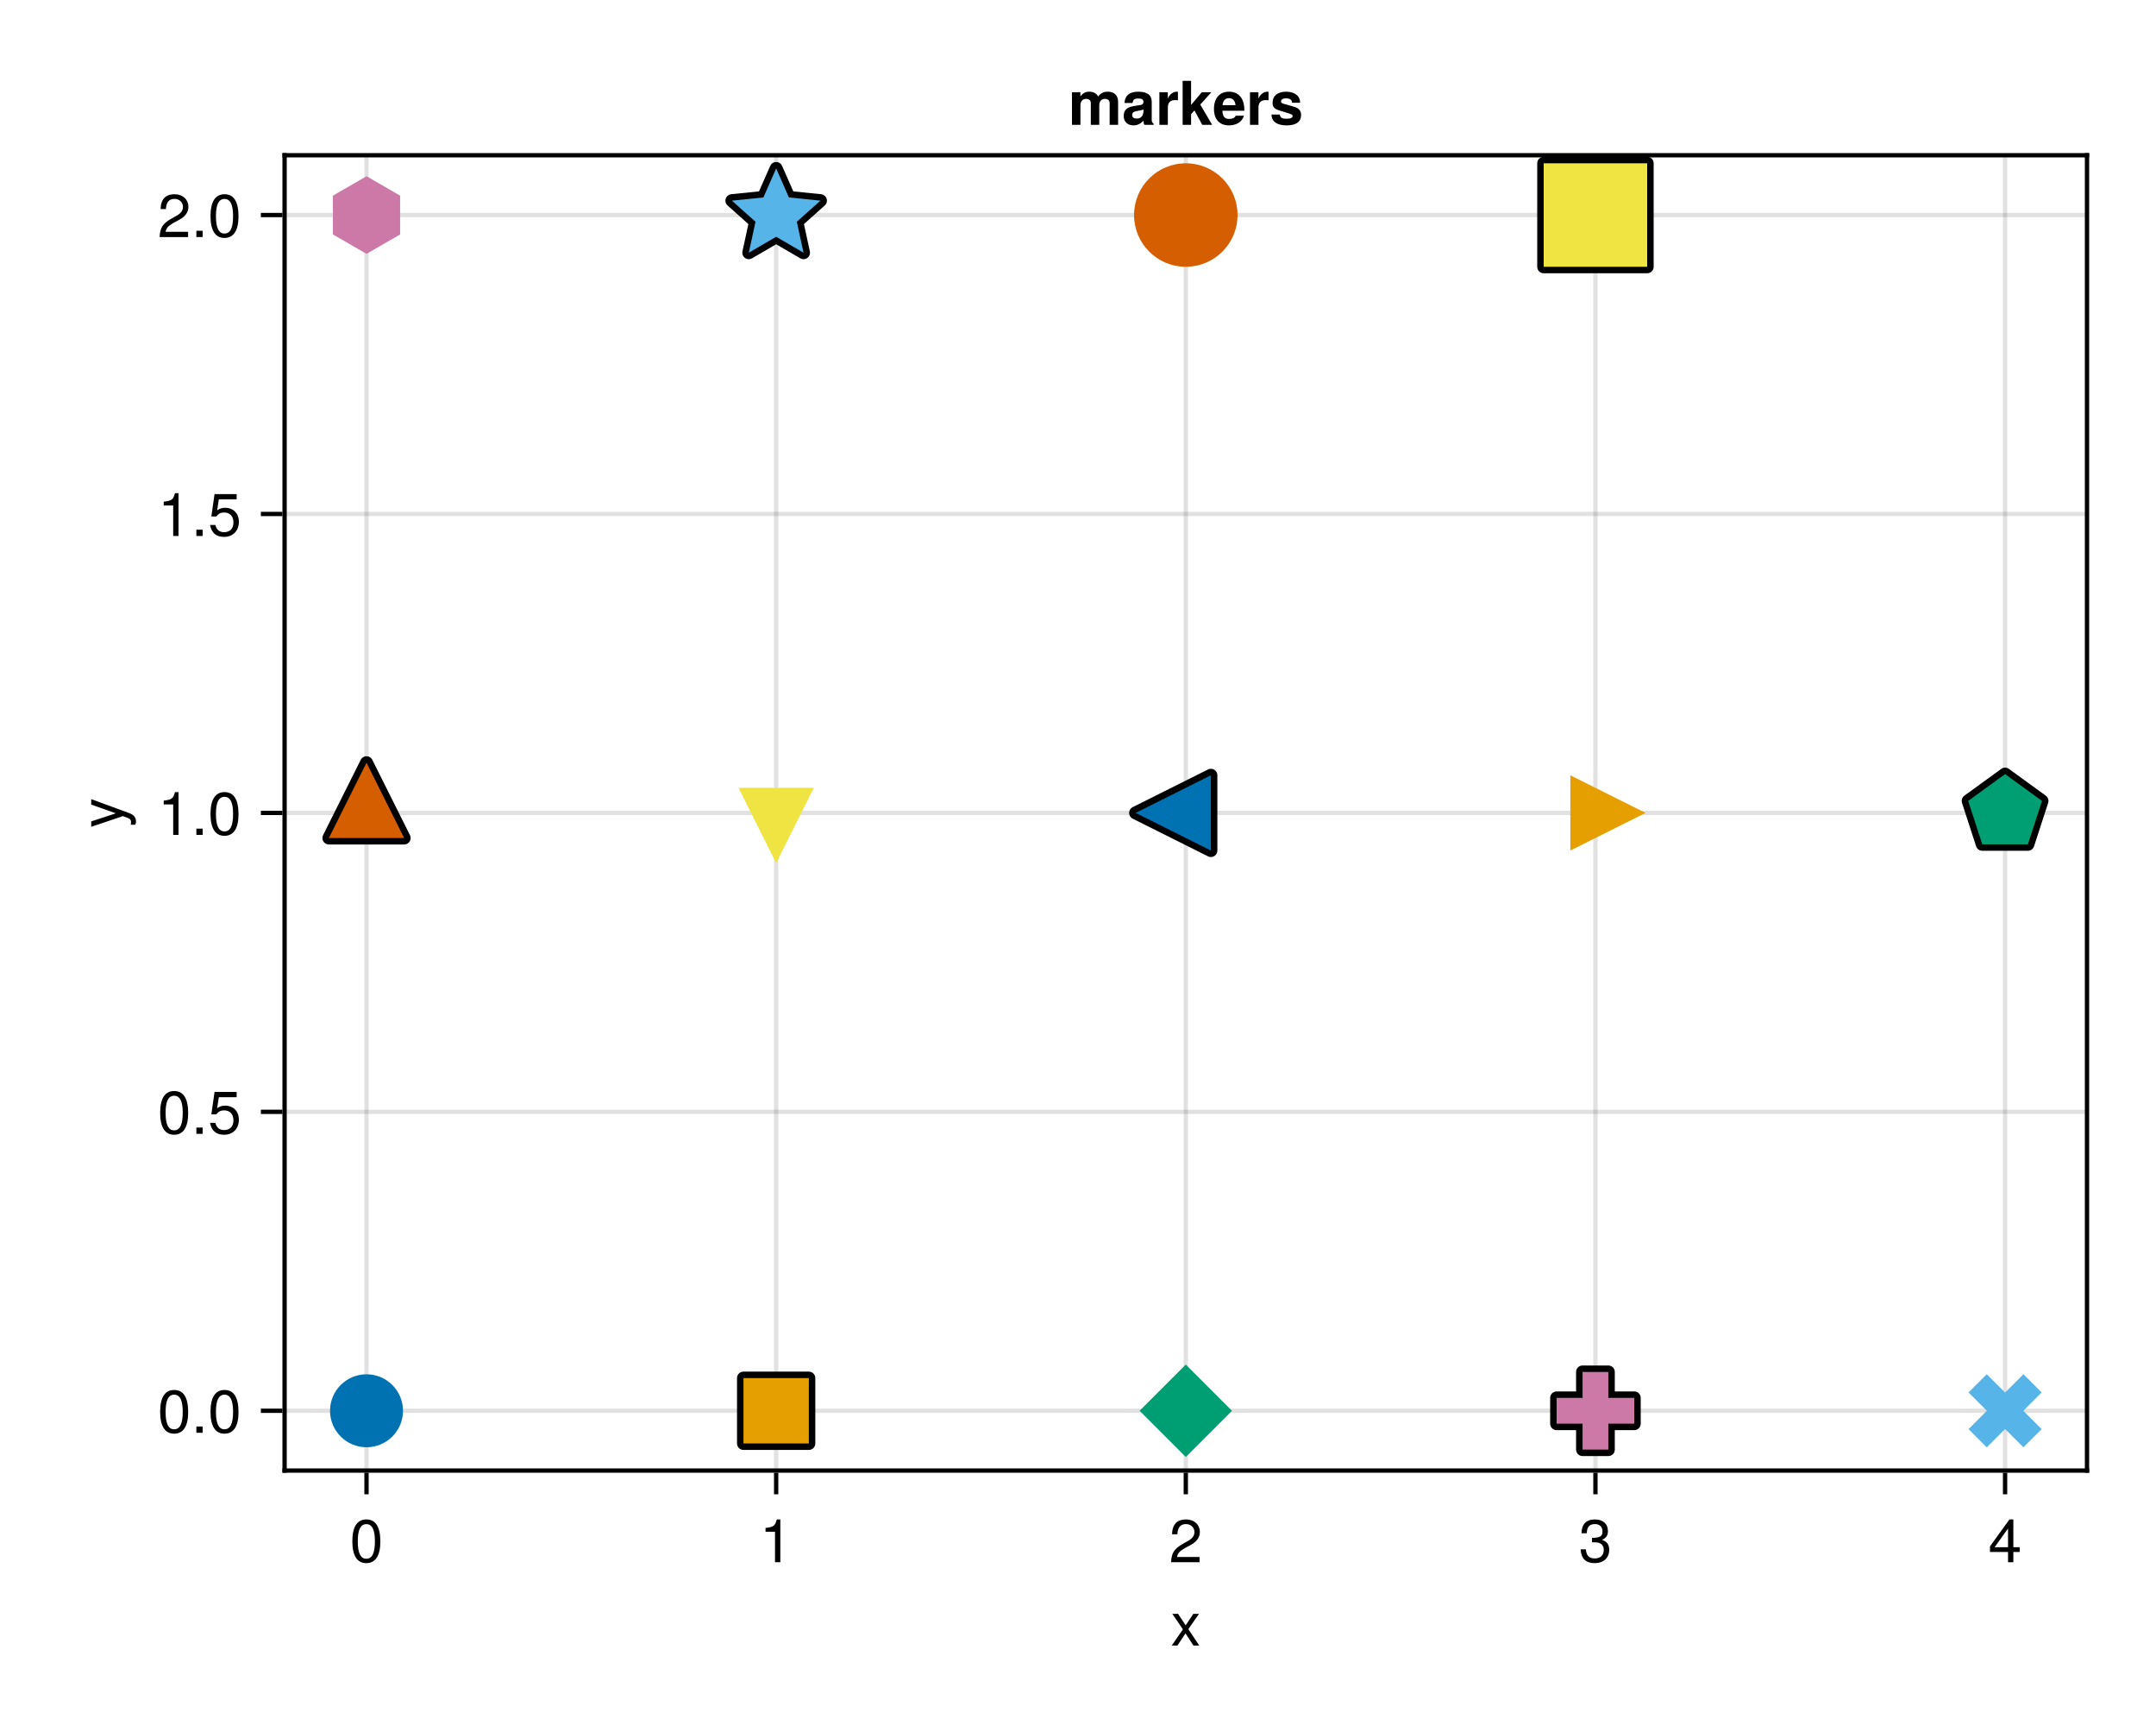
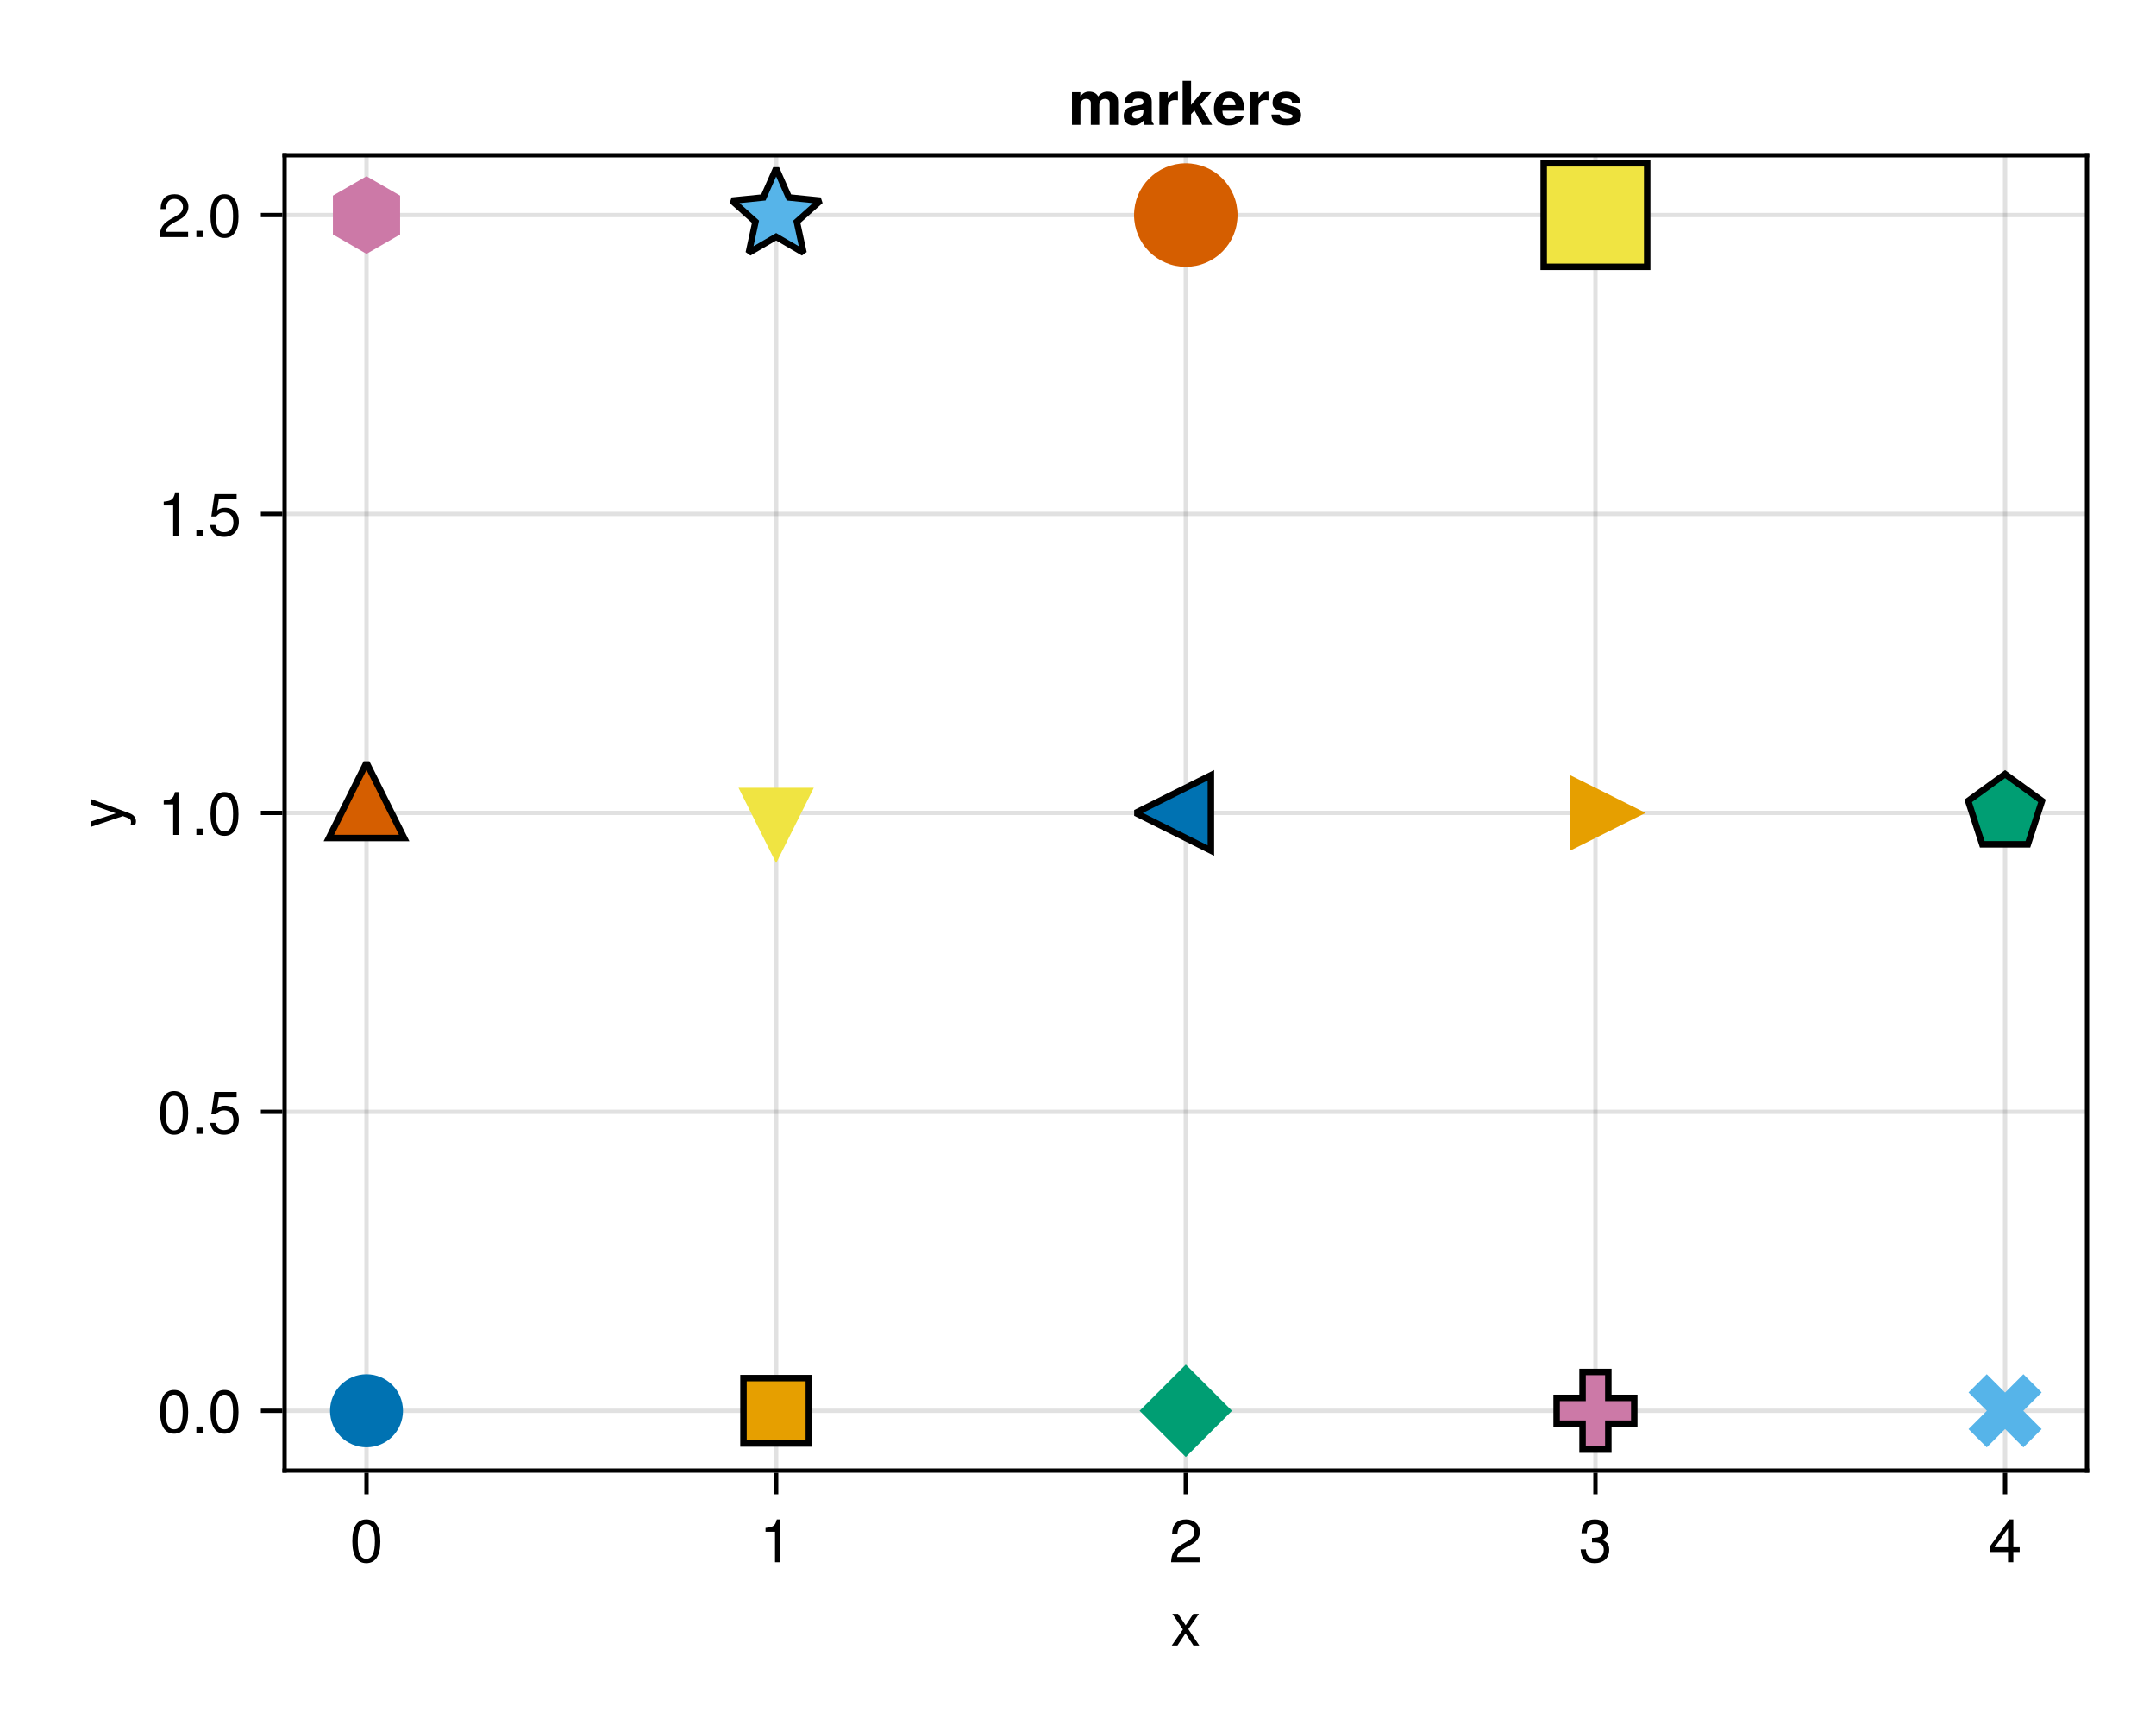
<svg xmlns="http://www.w3.org/2000/svg" xmlns:xlink="http://www.w3.org/1999/xlink" version="1.1" width="375pt" height="300pt" viewBox="0 0 500 400">
  <defs>
    <clipPath id="c1">
      <rect x="66" y="36" width="418" height="305" />
    </clipPath>
    <circle id="m2" r="8.46" />
-     <path id="m3" d="M-7.577 7.577L7.577 7.577L7.577 -7.577L-7.577 -7.577Z" stroke="#000000" stroke-width="3" stroke-linejoin="round" paint-order="stroke" />
+     <path id="m3" d="M-7.577 7.577L7.577 7.577L7.577 -7.577L-7.577 -7.577Z" stroke="#000000" stroke-width="1.5" stroke-miterlimit="2" />
    <path id="m4" d="M0 10.716L10.716 0L0 -10.716L-10.716 0Z" />
-     <path id="m5" d="M2.988 -9L2.988 -2.988L9 -2.988L9 2.988L2.988 2.988L2.988 9L-2.988 9L-2.988 2.988L-9 2.988L-9 -2.988L-2.988 -2.988L-2.988 -9Z" stroke="#000000" stroke-width="3" stroke-linejoin="round" paint-order="stroke" />
+     <path id="m5" d="M2.988 -9L2.988 -2.988L9 -2.988L9 2.988L2.988 2.988L2.988 9L-2.988 9L-2.988 2.988L-9 2.988L-9 -2.988L-2.988 -2.988L-2.988 -9Z" stroke="#000000" stroke-width="1.5" stroke-miterlimit="2" />
    <path id="m6" d="M-4.251 -8.477L0 -4.226L4.251 -8.477L8.477 -4.251L4.226 0L8.477 4.251L4.251 8.477L0 4.226L-4.251 8.477L-8.477 4.251L-4.226 0L-8.477 -4.251Z" />
-     <path id="m7" d="M0 -11.64L-8.73 5.82L8.73 5.82Z" stroke="#000000" stroke-width="3" stroke-linejoin="round" paint-order="stroke" />
+     <path id="m7" d="M0 -11.64L-8.73 5.82L8.73 5.82Z" stroke="#000000" stroke-width="1.5" stroke-miterlimit="2" />
    <path id="m8" d="M0 11.64L8.73 -5.82L-8.73 -5.82Z" />
-     <path id="m9" d="M-11.64 0L5.82 8.73L5.82 -8.73Z" stroke="#000000" stroke-width="3" stroke-linejoin="round" paint-order="stroke" />
+     <path id="m9" d="M-11.64 0L5.82 8.73L5.82 -8.73Z" stroke="#000000" stroke-width="1.5" stroke-miterlimit="2" />
    <path id="m10" d="M11.64 0L-5.82 -8.73L-5.82 8.73Z" />
-     <path id="m11" d="M0 -9L8.56 -2.781L5.29 7.281L-5.29 7.281L-8.56 -2.781Z" stroke="#000000" stroke-width="3" stroke-linejoin="round" paint-order="stroke" />
+     <path id="m11" d="M0 -9L8.56 -2.781L5.29 7.281L-5.29 7.281L-8.56 -2.781Z" stroke="#000000" stroke-width="1.5" stroke-miterlimit="2" />
    <path id="m12" d="M0 -9L7.794 -4.5L7.794 4.5L0 9L-7.794 4.5L-7.794 -4.5Z" />
-     <path id="m13" d="M0 -10.8L2.962 -4.077L10.271 -3.337L4.793 1.557L6.348 8.737L0 5.04L-6.348 8.737L-4.793 1.557L-10.271 -3.337L-2.962 -4.077Z" stroke="#000000" stroke-width="3" stroke-linejoin="round" paint-order="stroke" />
+     <path id="m13" d="M0 -10.8L2.962 -4.077L10.271 -3.337L4.793 1.557L6.348 8.737L0 5.04L-6.348 8.737L-4.793 1.557L-10.271 -3.337L-2.962 -4.077Z" stroke="#000000" stroke-width="1.5" stroke-miterlimit="2" />
    <circle id="m14" r="12" />
-     <path id="m15" d="M-12 12L12 12L12 -12L-12 -12Z" stroke="#000000" stroke-width="3" stroke-linejoin="round" paint-order="stroke" />
+     <path id="m15" d="M-12 12L12 12L12 -12L-12 -12Z" stroke="#000000" stroke-width="1.5" stroke-miterlimit="2" />
    <path id="g16" d="M0.507 -0.341C0.507 -0.108 0.425 0.015 0.275 0.015C0.123 0.015 0.043 -0.108 0.043 -0.347C0.043 -0.585 0.122 -0.709 0.275 -0.709C0.429 -0.709 0.507 -0.587 0.507 -0.341ZM0.417 -0.349C0.417 -0.539 0.37 -0.631 0.275 -0.631C0.18 -0.631 0.133 -0.54 0.133 -0.346C0.133 -0.152 0.18 -0.058 0.273 -0.058C0.371 -0.058 0.417 -0.148 0.417 -0.349Z" />
    <path id="g17" d="M0.347 0L0.259 0L0.259 -0.505L0.102 -0.505L0.102 -0.568C0.238 -0.585 0.258 -0.6 0.289 -0.709L0.347 -0.709Z" />
    <path id="g18" d="M0.511 -0.501C0.511 -0.414 0.46 -0.34 0.361 -0.287L0.261 -0.233C0.174 -0.182 0.142 -0.145 0.133 -0.087L0.506 -0.087L0.506 0L0.034 0C0.042 -0.156 0.085 -0.223 0.233 -0.307L0.325 -0.359C0.388 -0.395 0.421 -0.443 0.421 -0.499C0.421 -0.575 0.361 -0.632 0.281 -0.632C0.194 -0.632 0.145 -0.582 0.138 -0.463L0.05 -0.463C0.055 -0.635 0.139 -0.709 0.284 -0.709C0.418 -0.709 0.511 -0.621 0.511 -0.501Z" />
    <path id="g19" d="M0.506 -0.206C0.506 -0.072 0.412 0.015 0.266 0.015C0.121 0.015 0.043 -0.056 0.032 -0.214L0.12 -0.214C0.126 -0.111 0.173 -0.063 0.269 -0.063C0.361 -0.063 0.416 -0.116 0.416 -0.205C0.416 -0.284 0.366 -0.33 0.269 -0.33L0.221 -0.33L0.221 -0.404C0.362 -0.404 0.395 -0.435 0.395 -0.511C0.395 -0.586 0.348 -0.632 0.27 -0.632C0.18 -0.632 0.137 -0.585 0.135 -0.48L0.047 -0.48C0.05 -0.631 0.126 -0.709 0.269 -0.709C0.404 -0.709 0.485 -0.636 0.485 -0.514C0.485 -0.443 0.452 -0.397 0.386 -0.371C0.471 -0.342 0.506 -0.292 0.506 -0.206Z" />
    <path id="g20" d="M0.52 -0.17L0.415 -0.17L0.415 0L0.327 0L0.327 -0.17L0.028 -0.17L0.028 -0.263L0.35 -0.709L0.415 -0.709L0.415 -0.249L0.52 -0.249ZM0.327 -0.249L0.327 -0.559L0.105 -0.249Z" />
    <path id="g21" d="M0.473 0L0.376 0L0.245 -0.201L0.112 0L0.017 0L0.202 -0.267L0.027 -0.524L0.122 -0.524L0.248 -0.334L0.374 -0.524L0.468 -0.524L0.292 -0.271Z" />
    <path id="g22" d="M0.191 0L0.087 0L0.087 -0.104L0.191 -0.104Z" />
    <path id="g23" d="M0.513 -0.235C0.513 -0.085 0.413 0.015 0.27 0.015C0.144 0.015 0.064 -0.041 0.035 -0.182L0.123 -0.182C0.144 -0.102 0.191 -0.063 0.268 -0.063C0.364 -0.063 0.423 -0.121 0.423 -0.223C0.423 -0.328 0.363 -0.389 0.268 -0.389C0.213 -0.389 0.179 -0.372 0.138 -0.323L0.057 -0.323L0.11 -0.694L0.476 -0.694L0.476 -0.607L0.181 -0.607L0.153 -0.424C0.194 -0.454 0.234 -0.467 0.284 -0.467C0.42 -0.467 0.513 -0.375 0.513 -0.235Z" />
    <path id="g24" d="M0.478 -0.524L0.245 0.11C0.217 0.185 0.169 0.218 0.11 0.218C0.088 0.218 0.071 0.214 0.054 0.205L0.054 0.13C0.072 0.134 0.086 0.136 0.098 0.136C0.134 0.136 0.151 0.122 0.165 0.085L0.197 0.002L0.02 -0.524L0.109 -0.524L0.243 -0.116L0.388 -0.524Z" />
    <path id="g25" d="M0.824 0L0.684 0L0.684 -0.36C0.684 -0.403 0.655 -0.43 0.608 -0.43C0.548 -0.43 0.512 -0.39 0.512 -0.324L0.512 0L0.372 0L0.372 -0.36C0.372 -0.403 0.343 -0.43 0.296 -0.43C0.236 -0.43 0.2 -0.39 0.2 -0.324L0.2 0L0.06 0L0.06 -0.54L0.199 -0.54L0.199 -0.473C0.245 -0.528 0.285 -0.549 0.347 -0.549C0.414 -0.549 0.468 -0.52 0.494 -0.469C0.536 -0.525 0.584 -0.549 0.652 -0.549C0.76 -0.549 0.824 -0.487 0.824 -0.382Z" />
    <path id="g26" d="M0.524 0L0.372 0C0.359 -0.016 0.356 -0.04 0.356 -0.068C0.307 -0.017 0.252 0.009 0.192 0.009C0.102 0.009 0.028 -0.041 0.028 -0.146C0.028 -0.244 0.08 -0.29 0.187 -0.309L0.243 -0.319C0.313 -0.331 0.355 -0.325 0.355 -0.382C0.355 -0.418 0.328 -0.436 0.274 -0.436C0.205 -0.436 0.182 -0.418 0.175 -0.362L0.04 -0.362C0.049 -0.487 0.125 -0.549 0.271 -0.549C0.417 -0.549 0.492 -0.493 0.492 -0.383L0.492 -0.083C0.492 -0.055 0.499 -0.04 0.524 -0.017ZM0.355 -0.231L0.355 -0.255C0.339 -0.247 0.333 -0.245 0.296 -0.238L0.248 -0.229C0.19 -0.218 0.168 -0.203 0.168 -0.162C0.168 -0.122 0.197 -0.104 0.244 -0.104C0.315 -0.104 0.355 -0.15 0.355 -0.231Z" />
    <path id="g27" d="M0.37 -0.406C0.351 -0.409 0.341 -0.41 0.326 -0.41C0.244 -0.41 0.203 -0.369 0.203 -0.287L0.203 0L0.063 0L0.063 -0.54L0.203 -0.54L0.203 -0.434C0.233 -0.507 0.289 -0.549 0.353 -0.549C0.357 -0.549 0.362 -0.549 0.37 -0.548Z" />
    <path id="g28" d="M0.548 0L0.384 0L0.255 -0.238L0.199 -0.177L0.199 0L0.059 0L0.059 -0.729L0.199 -0.729L0.199 -0.33L0.376 -0.54L0.535 -0.54L0.351 -0.336Z" />
    <path id="g29" d="M0.525 -0.25L0.524 -0.233L0.162 -0.233C0.166 -0.128 0.208 -0.098 0.274 -0.098C0.325 -0.098 0.369 -0.113 0.381 -0.152L0.519 -0.152C0.488 -0.046 0.39 0.009 0.269 0.009C0.116 0.009 0.022 -0.09 0.022 -0.263C0.022 -0.444 0.117 -0.549 0.272 -0.549C0.431 -0.549 0.525 -0.436 0.525 -0.25ZM0.379 -0.326C0.372 -0.403 0.33 -0.442 0.27 -0.442C0.208 -0.442 0.173 -0.401 0.164 -0.326Z" />
    <path id="g30" d="M0.52 -0.16C0.52 -0.051 0.436 0.009 0.284 0.009C0.12 0.009 0.033 -0.053 0.029 -0.171L0.166 -0.171C0.178 -0.113 0.212 -0.101 0.276 -0.101C0.341 -0.101 0.38 -0.114 0.38 -0.147C0.38 -0.162 0.368 -0.173 0.333 -0.184L0.166 -0.236C0.066 -0.267 0.048 -0.303 0.048 -0.369C0.048 -0.48 0.133 -0.549 0.27 -0.549C0.415 -0.549 0.503 -0.48 0.505 -0.366L0.37 -0.366C0.369 -0.415 0.336 -0.439 0.269 -0.439C0.22 -0.439 0.188 -0.419 0.188 -0.389C0.188 -0.367 0.198 -0.358 0.237 -0.347L0.414 -0.296C0.485 -0.275 0.52 -0.229 0.52 -0.167Z" />
  </defs>
  <rect width="500" height="400" fill="#ffffff" />
  <rect x="66" y="36" width="418" height="305" fill="#ffffff" />
  <g clip-path="url(#c1)">
    <g fill="#000000" fill-opacity="0.12">
      <rect x="84.5" y="36" width="1" height="305" />
      <rect x="179.5" y="36" width="1" height="305" />
      <rect x="274.5" y="36" width="1" height="305" />
      <rect x="369.5" y="36" width="1" height="305" />
      <rect x="464.5" y="36" width="1" height="305" />
      <rect x="66" y="326.636" width="418" height="1" />
      <rect x="66" y="257.318" width="418" height="1" />
      <rect x="66" y="188" width="418" height="1" />
      <rect x="66" y="118.682" width="418" height="1" />
      <rect x="66" y="49.364" width="418" height="1" />
    </g>
    <use xlink:href="#m2" x="85" y="327.136" fill="#0072b2" />
    <use xlink:href="#m3" x="180" y="327.136" fill="#e69f00" />
    <use xlink:href="#m4" x="275" y="327.136" fill="#009e73" />
    <use xlink:href="#m5" x="370" y="327.136" fill="#cc79a7" />
    <use xlink:href="#m6" x="465" y="327.136" fill="#56b4e9" />
    <use xlink:href="#m7" x="85" y="188.5" fill="#d55e00" />
    <use xlink:href="#m8" x="180" y="188.5" fill="#f0e442" />
    <use xlink:href="#m9" x="275" y="188.5" fill="#0072b2" />
    <use xlink:href="#m10" x="370" y="188.5" fill="#e69f00" />
    <use xlink:href="#m11" x="465" y="188.5" fill="#009e73" />
    <use xlink:href="#m12" x="85" y="49.864" fill="#cc79a7" />
    <use xlink:href="#m13" x="180" y="49.864" fill="#56b4e9" />
    <use xlink:href="#m14" x="275" y="49.864" fill="#d55e00" />
    <use xlink:href="#m15" x="370" y="49.864" fill="#f0e442" />
  </g>
  <g fill="#000000">
    <rect x="84.5" y="341.5" width="1" height="5" />
    <rect x="179.5" y="341.5" width="1" height="5" />
    <rect x="274.5" y="341.5" width="1" height="5" />
    <rect x="369.5" y="341.5" width="1" height="5" />
    <rect x="464.5" y="341.5" width="1" height="5" />
    <rect x="60.5" y="326.636" width="5" height="1" />
    <rect x="60.5" y="257.318" width="5" height="1" />
    <rect x="60.5" y="188" width="5" height="1" />
    <rect x="60.5" y="118.682" width="5" height="1" />
    <rect x="60.5" y="49.364" width="5" height="1" />
  </g>
  <g fill="#000000">
    <rect x="65.5" y="35.5" width="1" height="306" />
    <rect x="483.5" y="35.5" width="1" height="306" />
    <rect x="65.5" y="340.5" width="419" height="1" />
    <rect x="65.5" y="35.5" width="419" height="1" />
  </g>
  <g fill="#000000">
    <use xlink:href="#g16" transform="translate(81.108 362.258) scale(14)" />
    <use xlink:href="#g17" transform="translate(176.108 362.258) scale(14)" />
    <use xlink:href="#g18" transform="translate(271.108 362.258) scale(14)" />
    <use xlink:href="#g19" transform="translate(366.108 362.258) scale(14)" />
    <use xlink:href="#g20" transform="translate(461.108 362.258) scale(14)" />
    <use xlink:href="#g21" transform="translate(271.5 381.568) scale(14)" />
    <use xlink:href="#g16" transform="translate(36.54 332.239) scale(14)" />
    <use xlink:href="#g22" transform="translate(44.324 332.239) scale(14)" />
    <use xlink:href="#g16" transform="translate(48.216 332.239) scale(14)" />
    <use xlink:href="#g16" transform="translate(36.54 262.921) scale(14)" />
    <use xlink:href="#g22" transform="translate(44.324 262.921) scale(14)" />
    <use xlink:href="#g23" transform="translate(48.216 262.921) scale(14)" />
    <use xlink:href="#g17" transform="translate(36.54 193.603) scale(14)" />
    <use xlink:href="#g22" transform="translate(44.324 193.603) scale(14)" />
    <use xlink:href="#g16" transform="translate(48.216 193.603) scale(14)" />
    <use xlink:href="#g17" transform="translate(36.54 124.285) scale(14)" />
    <use xlink:href="#g22" transform="translate(44.324 124.285) scale(14)" />
    <use xlink:href="#g23" transform="translate(48.216 124.285) scale(14)" />
    <use xlink:href="#g18" transform="translate(36.54 54.967) scale(14)" />
    <use xlink:href="#g22" transform="translate(44.324 54.967) scale(14)" />
    <use xlink:href="#g16" transform="translate(48.216 54.967) scale(14)" />
    <use xlink:href="#g24" transform="translate(28.488 192) rotate(-90) scale(14)" />
    <use xlink:href="#g25" transform="translate(247.763 28.948) scale(14)" />
    <use xlink:href="#g26" transform="translate(260.209 28.948) scale(14)" />
    <use xlink:href="#g27" transform="translate(267.993 28.948) scale(14)" />
    <use xlink:href="#g28" transform="translate(273.439 28.948) scale(14)" />
    <use xlink:href="#g29" transform="translate(281.223 28.948) scale(14)" />
    <use xlink:href="#g27" transform="translate(289.007 28.948) scale(14)" />
    <use xlink:href="#g30" transform="translate(294.453 28.948) scale(14)" />
  </g>
</svg>
